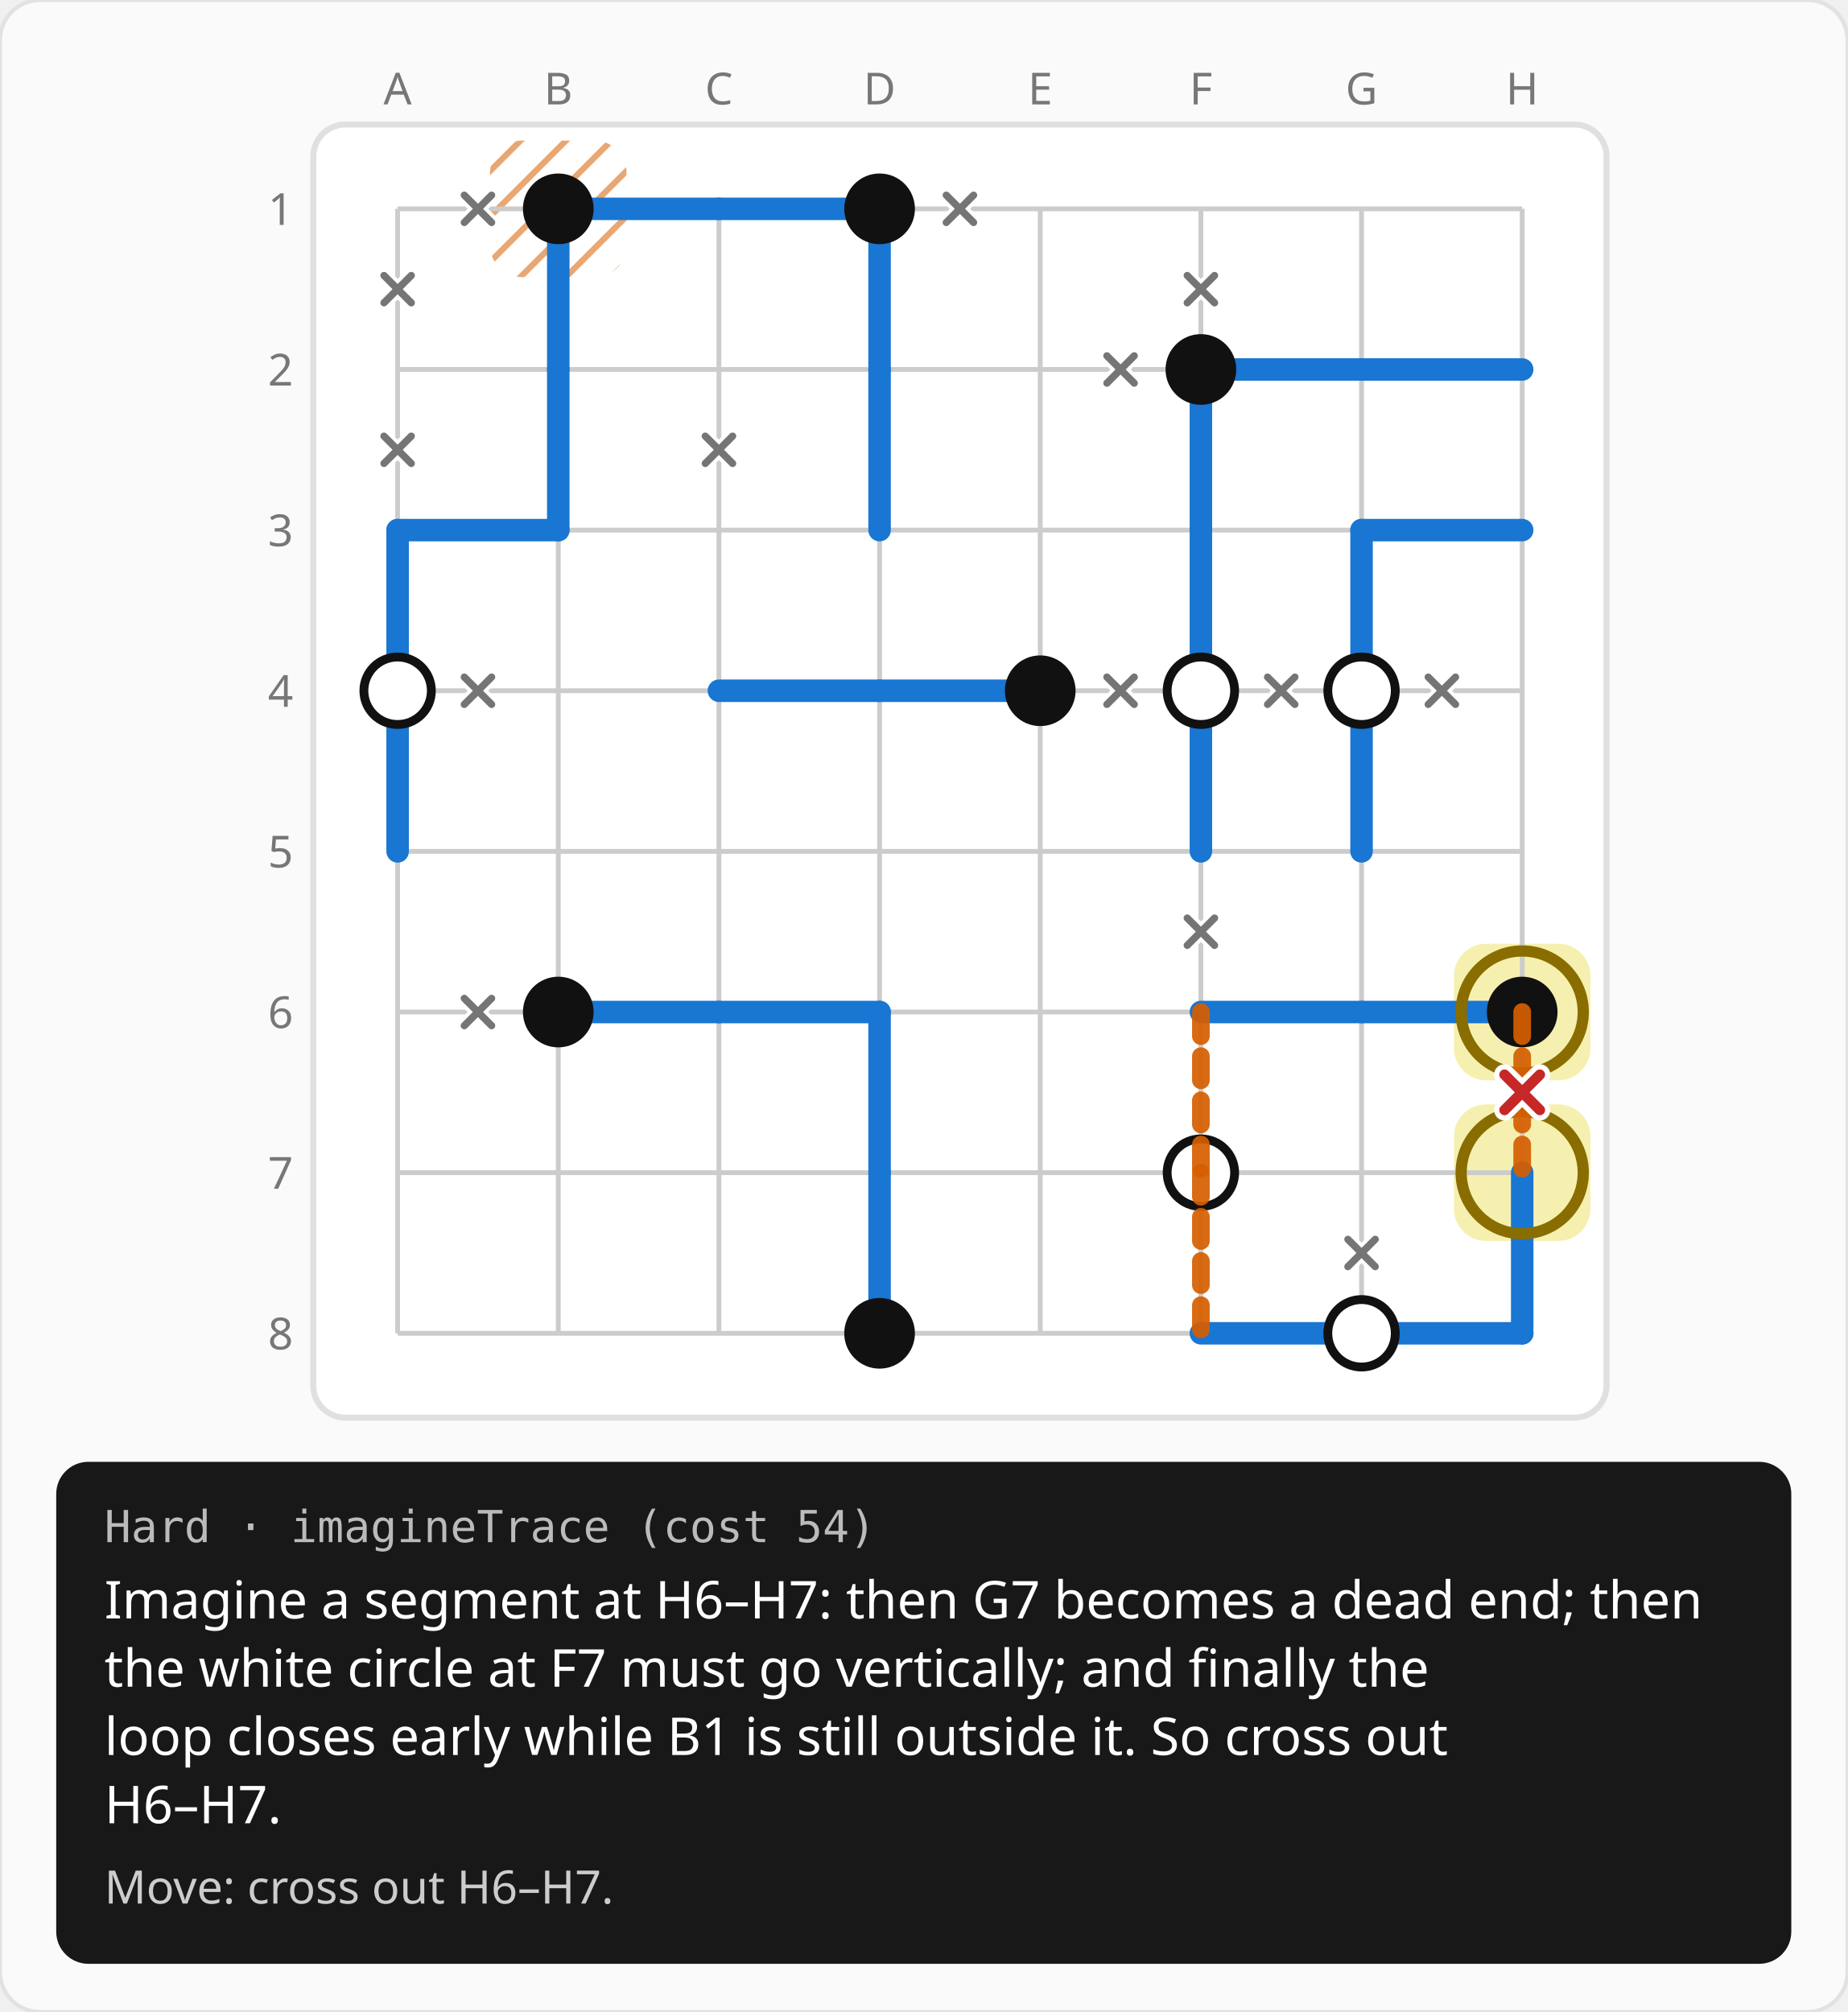
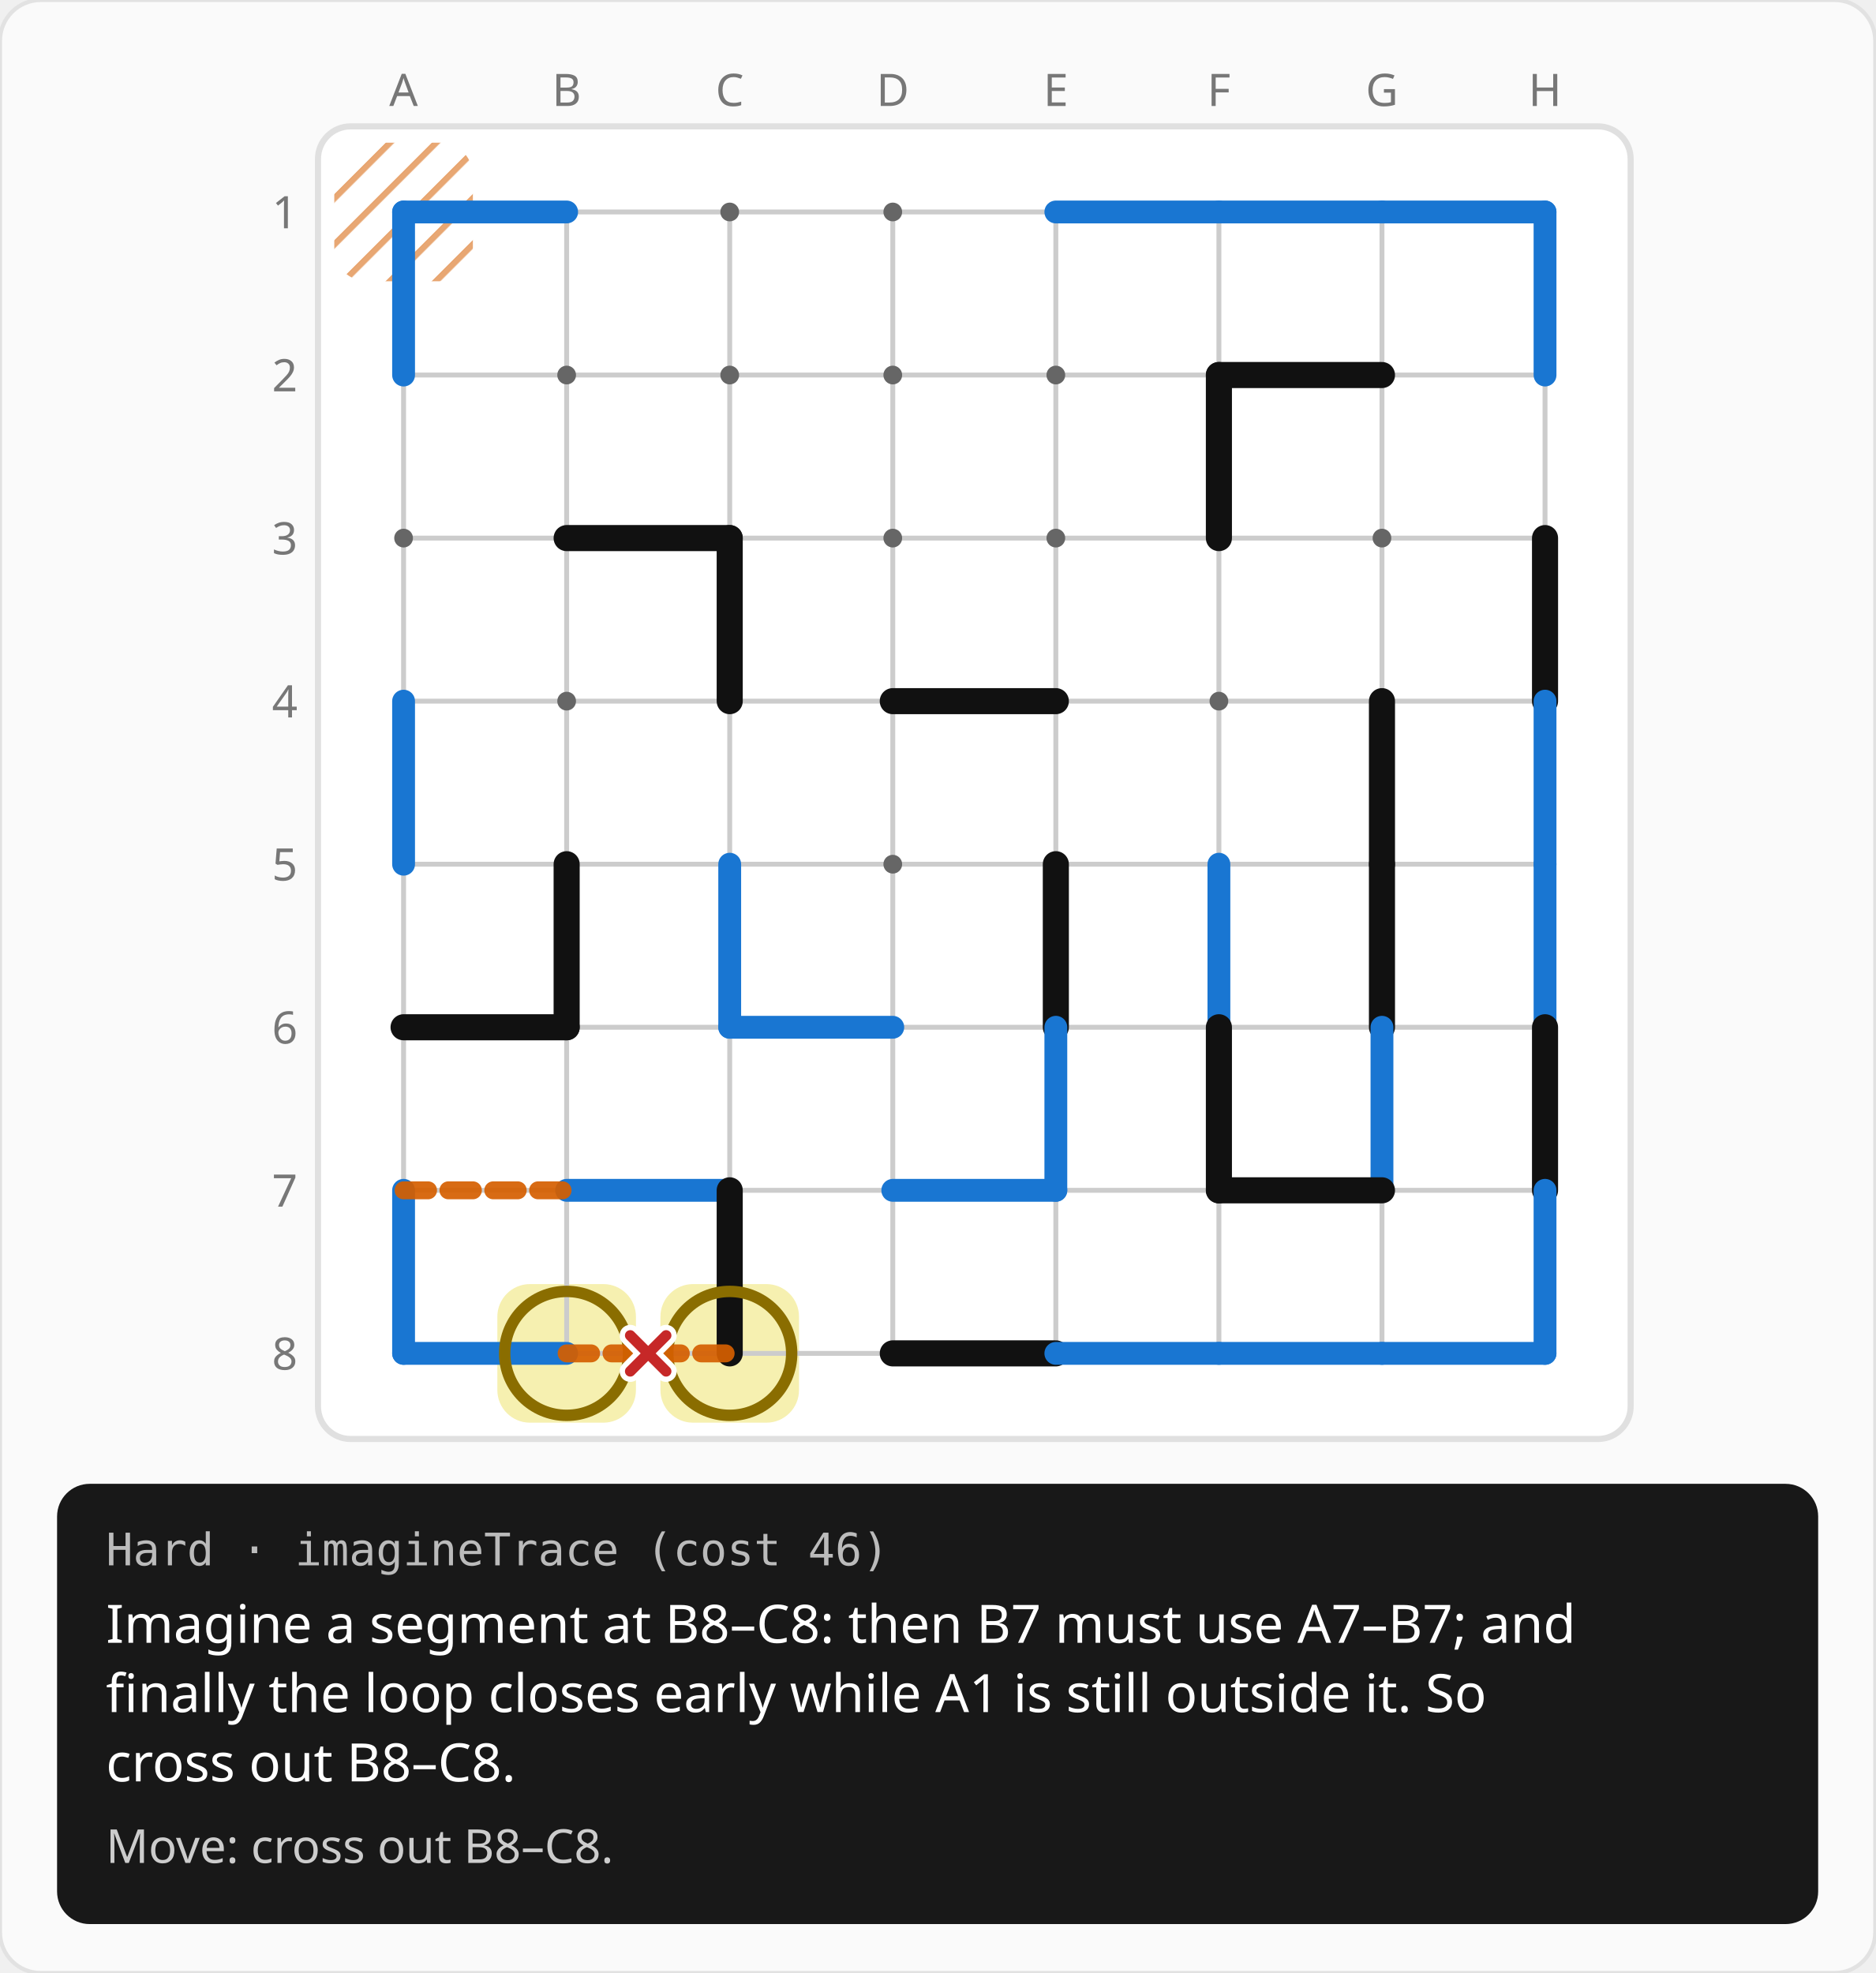
- <svg xmlns="http://www.w3.org/2000/svg" width="460" height="501" viewBox="0 0 460 501">
-   <rect width="460" height="501" rx="10" fill="#fafafa" stroke="#e2e2e2" />
+ <svg xmlns="http://www.w3.org/2000/svg" width="460" height="484" viewBox="0 0 460 484">
+   <rect width="460" height="484" rx="10" fill="#fafafa" stroke="#e2e2e2" />
  <defs>
    <pattern id="hatch" width="8" height="8" patternUnits="userSpaceOnUse" patternTransform="rotate(45)">
      <line x1="0" y1="0" x2="0" y2="8" stroke="#d55e00" stroke-width="3" opacity="0.55" />
    </pattern>
  </defs>
  <g transform="translate(59 12)">
    <text x="40" y="14" fill="#777777" font-size="11" font-family="system-ui, sans-serif" text-anchor="middle">A</text>
    <text x="80" y="14" fill="#777777" font-size="11" font-family="system-ui, sans-serif" text-anchor="middle">B</text>
    <text x="120" y="14" fill="#777777" font-size="11" font-family="system-ui, sans-serif" text-anchor="middle">C</text>
    <text x="160" y="14" fill="#777777" font-size="11" font-family="system-ui, sans-serif" text-anchor="middle">D</text>
    <text x="200" y="14" fill="#777777" font-size="11" font-family="system-ui, sans-serif" text-anchor="middle">E</text>
    <text x="240" y="14" fill="#777777" font-size="11" font-family="system-ui, sans-serif" text-anchor="middle">F</text>
    <text x="280" y="14" fill="#777777" font-size="11" font-family="system-ui, sans-serif" text-anchor="middle">G</text>
    <text x="320" y="14" fill="#777777" font-size="11" font-family="system-ui, sans-serif" text-anchor="middle">H</text>
    <text x="14" y="44" fill="#777777" font-size="11" font-family="system-ui, sans-serif" text-anchor="end">1</text>
    <text x="14" y="84" fill="#777777" font-size="11" font-family="system-ui, sans-serif" text-anchor="end">2</text>
    <text x="14" y="124" fill="#777777" font-size="11" font-family="system-ui, sans-serif" text-anchor="end">3</text>
    <text x="14" y="164" fill="#777777" font-size="11" font-family="system-ui, sans-serif" text-anchor="end">4</text>
    <text x="14" y="204" fill="#777777" font-size="11" font-family="system-ui, sans-serif" text-anchor="end">5</text>
    <text x="14" y="244" fill="#777777" font-size="11" font-family="system-ui, sans-serif" text-anchor="end">6</text>
    <text x="14" y="284" fill="#777777" font-size="11" font-family="system-ui, sans-serif" text-anchor="end">7</text>
    <text x="14" y="324" fill="#777777" font-size="11" font-family="system-ui, sans-serif" text-anchor="end">8</text>
    <g transform="translate(18 18)">
      <rect x="1" y="1" width="322" height="322" rx="8" fill="#ffffff" stroke="#e0e0e0" stroke-width="1.5" />
-       <rect x="45" y="5" width="34" height="34" rx="8" fill="url(#hatch)" />
-       <rect x="285" y="205" width="34" height="34" rx="8" fill="rgba(244,236,156,0.8)" />
-       <rect x="285" y="245" width="34" height="34" rx="8" fill="rgba(244,236,156,0.8)" />
+       <rect x="5" y="5" width="34" height="34" rx="8" fill="url(#hatch)" />
+       <rect x="45" y="285" width="34" height="34" rx="8" fill="rgba(244,236,156,0.8)" />
+       <rect x="85" y="285" width="34" height="34" rx="8" fill="rgba(244,236,156,0.8)" />
      <line x1="22" y1="22" x2="302" y2="22" stroke="#cccccc" stroke-width="1.2" />
      <line x1="22" y1="62" x2="302" y2="62" stroke="#cccccc" stroke-width="1.2" />
      <line x1="22" y1="102" x2="302" y2="102" stroke="#cccccc" stroke-width="1.2" />
      <line x1="22" y1="142" x2="302" y2="142" stroke="#cccccc" stroke-width="1.2" />
      <line x1="22" y1="182" x2="302" y2="182" stroke="#cccccc" stroke-width="1.2" />
      <line x1="22" y1="222" x2="302" y2="222" stroke="#cccccc" stroke-width="1.2" />
      <line x1="22" y1="262" x2="302" y2="262" stroke="#cccccc" stroke-width="1.2" />
      <line x1="22" y1="302" x2="302" y2="302" stroke="#cccccc" stroke-width="1.2" />
      <line x1="22" y1="22" x2="22" y2="302" stroke="#cccccc" stroke-width="1.2" />
      <line x1="62" y1="22" x2="62" y2="302" stroke="#cccccc" stroke-width="1.2" />
      <line x1="102" y1="22" x2="102" y2="302" stroke="#cccccc" stroke-width="1.2" />
      <line x1="142" y1="22" x2="142" y2="302" stroke="#cccccc" stroke-width="1.2" />
      <line x1="182" y1="22" x2="182" y2="302" stroke="#cccccc" stroke-width="1.2" />
      <line x1="222" y1="22" x2="222" y2="302" stroke="#cccccc" stroke-width="1.2" />
      <line x1="262" y1="22" x2="262" y2="302" stroke="#cccccc" stroke-width="1.2" />
      <line x1="302" y1="22" x2="302" y2="302" stroke="#cccccc" stroke-width="1.2" />
-       <line x1="62" y1="22" x2="102" y2="22" stroke="#1976d2" stroke-width="5.6" stroke-linecap="round" />
-       <line x1="62" y1="22" x2="62" y2="62" stroke="#1976d2" stroke-width="5.6" stroke-linecap="round" />
-       <line x1="102" y1="22" x2="142" y2="22" stroke="#1976d2" stroke-width="5.6" stroke-linecap="round" />
-       <line x1="142" y1="22" x2="142" y2="62" stroke="#1976d2" stroke-width="5.6" stroke-linecap="round" />
-       <line x1="62" y1="62" x2="62" y2="102" stroke="#1976d2" stroke-width="5.6" stroke-linecap="round" />
-       <line x1="142" y1="62" x2="142" y2="102" stroke="#1976d2" stroke-width="5.6" stroke-linecap="round" />
-       <line x1="222" y1="62" x2="262" y2="62" stroke="#1976d2" stroke-width="5.6" stroke-linecap="round" />
-       <line x1="222" y1="62" x2="222" y2="102" stroke="#1976d2" stroke-width="5.6" stroke-linecap="round" />
-       <line x1="262" y1="62" x2="302" y2="62" stroke="#1976d2" stroke-width="5.6" stroke-linecap="round" />
-       <line x1="22" y1="102" x2="62" y2="102" stroke="#1976d2" stroke-width="5.6" stroke-linecap="round" />
-       <line x1="22" y1="102" x2="22" y2="142" stroke="#1976d2" stroke-width="5.6" stroke-linecap="round" />
-       <line x1="222" y1="102" x2="222" y2="142" stroke="#1976d2" stroke-width="5.6" stroke-linecap="round" />
-       <line x1="262" y1="102" x2="302" y2="102" stroke="#1976d2" stroke-width="5.6" stroke-linecap="round" />
-       <line x1="262" y1="102" x2="262" y2="142" stroke="#1976d2" stroke-width="5.6" stroke-linecap="round" />
+       <circle cx="22" cy="22" r="2.3" fill="#666666" />
+       <circle cx="62" cy="22" r="2.3" fill="#666666" />
+       <circle cx="102" cy="22" r="2.3" fill="#666666" />
+       <circle cx="142" cy="22" r="2.3" fill="#666666" />
+       <circle cx="182" cy="22" r="2.3" fill="#666666" />
+       <circle cx="222" cy="22" r="2.3" fill="#666666" />
+       <circle cx="262" cy="22" r="2.3" fill="#666666" />
+       <circle cx="302" cy="22" r="2.3" fill="#666666" />
+       <circle cx="22" cy="62" r="2.3" fill="#666666" />
+       <circle cx="62" cy="62" r="2.3" fill="#666666" />
+       <circle cx="102" cy="62" r="2.3" fill="#666666" />
+       <circle cx="142" cy="62" r="2.3" fill="#666666" />
+       <circle cx="182" cy="62" r="2.3" fill="#666666" />
+       <circle cx="222" cy="62" r="2.3" fill="#666666" />
+       <circle cx="262" cy="62" r="2.3" fill="#666666" />
+       <circle cx="302" cy="62" r="2.3" fill="#666666" />
+       <circle cx="22" cy="102" r="2.3" fill="#666666" />
+       <circle cx="62" cy="102" r="2.3" fill="#666666" />
+       <circle cx="102" cy="102" r="2.3" fill="#666666" />
+       <circle cx="142" cy="102" r="2.3" fill="#666666" />
+       <circle cx="182" cy="102" r="2.3" fill="#666666" />
+       <circle cx="222" cy="102" r="2.3" fill="#666666" />
+       <circle cx="262" cy="102" r="2.3" fill="#666666" />
+       <circle cx="302" cy="102" r="2.3" fill="#666666" />
+       <circle cx="22" cy="142" r="2.3" fill="#666666" />
+       <circle cx="62" cy="142" r="2.3" fill="#666666" />
+       <circle cx="102" cy="142" r="2.3" fill="#666666" />
+       <circle cx="142" cy="142" r="2.3" fill="#666666" />
+       <circle cx="182" cy="142" r="2.3" fill="#666666" />
+       <circle cx="222" cy="142" r="2.3" fill="#666666" />
+       <circle cx="262" cy="142" r="2.3" fill="#666666" />
+       <circle cx="302" cy="142" r="2.3" fill="#666666" />
+       <circle cx="22" cy="182" r="2.3" fill="#666666" />
+       <circle cx="62" cy="182" r="2.3" fill="#666666" />
+       <circle cx="102" cy="182" r="2.3" fill="#666666" />
+       <circle cx="142" cy="182" r="2.3" fill="#666666" />
+       <circle cx="182" cy="182" r="2.3" fill="#666666" />
+       <circle cx="222" cy="182" r="2.3" fill="#666666" />
+       <circle cx="262" cy="182" r="2.3" fill="#666666" />
+       <circle cx="302" cy="182" r="2.3" fill="#666666" />
+       <circle cx="22" cy="222" r="2.3" fill="#666666" />
+       <circle cx="62" cy="222" r="2.3" fill="#666666" />
+       <circle cx="102" cy="222" r="2.3" fill="#666666" />
+       <circle cx="142" cy="222" r="2.3" fill="#666666" />
+       <circle cx="182" cy="222" r="2.3" fill="#666666" />
+       <circle cx="222" cy="222" r="2.3" fill="#666666" />
+       <circle cx="262" cy="222" r="2.3" fill="#666666" />
+       <circle cx="302" cy="222" r="2.3" fill="#666666" />
+       <circle cx="22" cy="262" r="2.3" fill="#666666" />
+       <circle cx="62" cy="262" r="2.3" fill="#666666" />
+       <circle cx="102" cy="262" r="2.3" fill="#666666" />
+       <circle cx="142" cy="262" r="2.3" fill="#666666" />
+       <circle cx="182" cy="262" r="2.3" fill="#666666" />
+       <circle cx="222" cy="262" r="2.3" fill="#666666" />
+       <circle cx="262" cy="262" r="2.3" fill="#666666" />
+       <circle cx="302" cy="262" r="2.3" fill="#666666" />
+       <circle cx="22" cy="302" r="2.3" fill="#666666" />
+       <circle cx="62" cy="302" r="2.3" fill="#666666" />
+       <circle cx="102" cy="302" r="2.3" fill="#666666" />
+       <circle cx="142" cy="302" r="2.3" fill="#666666" />
+       <circle cx="182" cy="302" r="2.3" fill="#666666" />
+       <circle cx="222" cy="302" r="2.3" fill="#666666" />
+       <circle cx="262" cy="302" r="2.3" fill="#666666" />
+       <circle cx="302" cy="302" r="2.3" fill="#666666" />
+       <line x1="22" y1="22" x2="62" y2="22" stroke="#1976d2" stroke-width="5.6" stroke-linecap="round" />
+       <line x1="22" y1="22" x2="22" y2="62" stroke="#1976d2" stroke-width="5.6" stroke-linecap="round" />
+       <line x1="182" y1="22" x2="222" y2="22" stroke="#1976d2" stroke-width="5.6" stroke-linecap="round" />
+       <line x1="222" y1="22" x2="262" y2="22" stroke="#1976d2" stroke-width="5.6" stroke-linecap="round" />
+       <line x1="262" y1="22" x2="302" y2="22" stroke="#1976d2" stroke-width="5.6" stroke-linecap="round" />
+       <line x1="302" y1="22" x2="302" y2="62" stroke="#1976d2" stroke-width="5.6" stroke-linecap="round" />
+       <line x1="222" y1="62" x2="262" y2="62" stroke="#111111" stroke-width="6.4" stroke-linecap="round" />
+       <line x1="222" y1="62" x2="222" y2="102" stroke="#111111" stroke-width="6.4" stroke-linecap="round" />
+       <line x1="62" y1="102" x2="102" y2="102" stroke="#111111" stroke-width="6.4" stroke-linecap="round" />
+       <line x1="102" y1="102" x2="102" y2="142" stroke="#111111" stroke-width="6.4" stroke-linecap="round" />
+       <line x1="302" y1="102" x2="302" y2="142" stroke="#111111" stroke-width="6.4" stroke-linecap="round" />
      <line x1="22" y1="142" x2="22" y2="182" stroke="#1976d2" stroke-width="5.6" stroke-linecap="round" />
-       <line x1="102" y1="142" x2="142" y2="142" stroke="#1976d2" stroke-width="5.6" stroke-linecap="round" />
-       <line x1="142" y1="142" x2="182" y2="142" stroke="#1976d2" stroke-width="5.6" stroke-linecap="round" />
-       <line x1="222" y1="142" x2="222" y2="182" stroke="#1976d2" stroke-width="5.6" stroke-linecap="round" />
-       <line x1="262" y1="142" x2="262" y2="182" stroke="#1976d2" stroke-width="5.6" stroke-linecap="round" />
-       <line x1="62" y1="222" x2="102" y2="222" stroke="#1976d2" stroke-width="5.6" stroke-linecap="round" />
+       <line x1="142" y1="142" x2="182" y2="142" stroke="#111111" stroke-width="6.4" stroke-linecap="round" />
+       <line x1="262" y1="142" x2="262" y2="182" stroke="#111111" stroke-width="6.4" stroke-linecap="round" />
+       <line x1="302" y1="142" x2="302" y2="182" stroke="#1976d2" stroke-width="5.6" stroke-linecap="round" />
+       <line x1="62" y1="182" x2="62" y2="222" stroke="#111111" stroke-width="6.4" stroke-linecap="round" />
+       <line x1="102" y1="182" x2="102" y2="222" stroke="#1976d2" stroke-width="5.6" stroke-linecap="round" />
+       <line x1="182" y1="182" x2="182" y2="222" stroke="#111111" stroke-width="6.4" stroke-linecap="round" />
+       <line x1="222" y1="182" x2="222" y2="222" stroke="#1976d2" stroke-width="5.6" stroke-linecap="round" />
+       <line x1="262" y1="182" x2="262" y2="222" stroke="#111111" stroke-width="6.4" stroke-linecap="round" />
+       <line x1="302" y1="182" x2="302" y2="222" stroke="#1976d2" stroke-width="5.6" stroke-linecap="round" />
+       <line x1="22" y1="222" x2="62" y2="222" stroke="#111111" stroke-width="6.4" stroke-linecap="round" />
      <line x1="102" y1="222" x2="142" y2="222" stroke="#1976d2" stroke-width="5.6" stroke-linecap="round" />
-       <line x1="142" y1="222" x2="142" y2="262" stroke="#1976d2" stroke-width="5.6" stroke-linecap="round" />
-       <line x1="222" y1="222" x2="262" y2="222" stroke="#1976d2" stroke-width="5.6" stroke-linecap="round" />
-       <line x1="262" y1="222" x2="302" y2="222" stroke="#1976d2" stroke-width="5.6" stroke-linecap="round" />
-       <line x1="142" y1="262" x2="142" y2="302" stroke="#1976d2" stroke-width="5.6" stroke-linecap="round" />
+       <line x1="182" y1="222" x2="182" y2="262" stroke="#1976d2" stroke-width="5.6" stroke-linecap="round" />
+       <line x1="222" y1="222" x2="222" y2="262" stroke="#111111" stroke-width="6.4" stroke-linecap="round" />
+       <line x1="262" y1="222" x2="262" y2="262" stroke="#1976d2" stroke-width="5.6" stroke-linecap="round" />
+       <line x1="302" y1="222" x2="302" y2="262" stroke="#111111" stroke-width="6.4" stroke-linecap="round" />
+       <line x1="22" y1="262" x2="22" y2="302" stroke="#1976d2" stroke-width="5.6" stroke-linecap="round" />
+       <line x1="62" y1="262" x2="102" y2="262" stroke="#1976d2" stroke-width="5.6" stroke-linecap="round" />
+       <line x1="102" y1="262" x2="102" y2="302" stroke="#111111" stroke-width="6.4" stroke-linecap="round" />
+       <line x1="142" y1="262" x2="182" y2="262" stroke="#1976d2" stroke-width="5.6" stroke-linecap="round" />
+       <line x1="222" y1="262" x2="262" y2="262" stroke="#111111" stroke-width="6.4" stroke-linecap="round" />
      <line x1="302" y1="262" x2="302" y2="302" stroke="#1976d2" stroke-width="5.6" stroke-linecap="round" />
+       <line x1="22" y1="302" x2="62" y2="302" stroke="#1976d2" stroke-width="5.6" stroke-linecap="round" />
+       <line x1="142" y1="302" x2="182" y2="302" stroke="#111111" stroke-width="6.4" stroke-linecap="round" />
+       <line x1="182" y1="302" x2="222" y2="302" stroke="#1976d2" stroke-width="5.6" stroke-linecap="round" />
      <line x1="222" y1="302" x2="262" y2="302" stroke="#1976d2" stroke-width="5.6" stroke-linecap="round" />
      <line x1="262" y1="302" x2="302" y2="302" stroke="#1976d2" stroke-width="5.6" stroke-linecap="round" />
-       <circle cx="62" cy="22" r="8.8" fill="#111111" />
-       <circle cx="142" cy="22" r="8.8" fill="#111111" />
-       <circle cx="222" cy="62" r="8.8" fill="#111111" />
-       <circle cx="22" cy="142" r="8.4" fill="#ffffff" />
-       <circle cx="22" cy="142" r="8.4" fill="none" stroke="#111111" stroke-width="2.2" />
-       <circle cx="182" cy="142" r="8.8" fill="#111111" />
-       <circle cx="222" cy="142" r="8.4" fill="#ffffff" />
-       <circle cx="222" cy="142" r="8.4" fill="none" stroke="#111111" stroke-width="2.2" />
-       <circle cx="262" cy="142" r="8.4" fill="#ffffff" />
-       <circle cx="262" cy="142" r="8.4" fill="none" stroke="#111111" stroke-width="2.2" />
-       <circle cx="62" cy="222" r="8.8" fill="#111111" />
-       <circle cx="302" cy="222" r="8.8" fill="#111111" />
-       <circle cx="222" cy="262" r="8.4" fill="#ffffff" />
-       <circle cx="222" cy="262" r="8.4" fill="none" stroke="#111111" stroke-width="2.2" />
-       <circle cx="142" cy="302" r="8.8" fill="#111111" />
-       <circle cx="262" cy="302" r="8.4" fill="#ffffff" />
-       <circle cx="262" cy="302" r="8.4" fill="none" stroke="#111111" stroke-width="2.2" />
-       <path d="M38.6 18.6L45.4 25.4M38.6 25.4L45.4 18.6" stroke="#ffffff" stroke-width="3.6" stroke-linecap="round" />
-       <path d="M38.6 18.6L45.4 25.4M38.6 25.4L45.4 18.6" stroke="#757575" stroke-width="1.8" stroke-linecap="round" />
-       <path d="M18.6 38.6L25.4 45.4M18.6 45.4L25.4 38.6" stroke="#ffffff" stroke-width="3.6" stroke-linecap="round" />
-       <path d="M18.6 38.6L25.4 45.4M18.6 45.4L25.4 38.6" stroke="#757575" stroke-width="1.8" stroke-linecap="round" />
-       <path d="M158.6 18.6L165.4 25.4M158.6 25.4L165.4 18.6" stroke="#ffffff" stroke-width="3.6" stroke-linecap="round" />
-       <path d="M158.6 18.6L165.4 25.4M158.6 25.4L165.4 18.6" stroke="#757575" stroke-width="1.8" stroke-linecap="round" />
-       <path d="M218.6 38.6L225.4 45.4M218.6 45.4L225.4 38.6" stroke="#ffffff" stroke-width="3.6" stroke-linecap="round" />
-       <path d="M218.6 38.6L225.4 45.4M218.6 45.4L225.4 38.6" stroke="#757575" stroke-width="1.8" stroke-linecap="round" />
-       <path d="M18.6 78.6L25.4 85.4M18.6 85.4L25.4 78.6" stroke="#ffffff" stroke-width="3.6" stroke-linecap="round" />
-       <path d="M18.6 78.6L25.4 85.4M18.6 85.4L25.4 78.6" stroke="#757575" stroke-width="1.8" stroke-linecap="round" />
-       <path d="M98.6 78.6L105.4 85.4M98.6 85.4L105.4 78.6" stroke="#ffffff" stroke-width="3.6" stroke-linecap="round" />
-       <path d="M98.6 78.6L105.4 85.4M98.6 85.4L105.4 78.6" stroke="#757575" stroke-width="1.8" stroke-linecap="round" />
-       <path d="M198.6 58.6L205.4 65.4M198.6 65.4L205.4 58.6" stroke="#ffffff" stroke-width="3.6" stroke-linecap="round" />
-       <path d="M198.6 58.6L205.4 65.4M198.6 65.4L205.4 58.6" stroke="#757575" stroke-width="1.8" stroke-linecap="round" />
-       <path d="M38.6 138.6L45.4 145.4M38.6 145.4L45.4 138.6" stroke="#ffffff" stroke-width="3.6" stroke-linecap="round" />
-       <path d="M38.6 138.6L45.4 145.4M38.6 145.4L45.4 138.6" stroke="#757575" stroke-width="1.8" stroke-linecap="round" />
-       <path d="M198.6 138.6L205.4 145.4M198.6 145.4L205.4 138.6" stroke="#ffffff" stroke-width="3.6" stroke-linecap="round" />
-       <path d="M198.6 138.6L205.4 145.4M198.6 145.4L205.4 138.6" stroke="#757575" stroke-width="1.8" stroke-linecap="round" />
-       <path d="M238.6 138.6L245.4 145.4M238.6 145.4L245.4 138.6" stroke="#ffffff" stroke-width="3.6" stroke-linecap="round" />
-       <path d="M238.6 138.6L245.4 145.4M238.6 145.4L245.4 138.6" stroke="#757575" stroke-width="1.8" stroke-linecap="round" />
-       <path d="M278.6 138.6L285.4 145.4M278.6 145.4L285.4 138.6" stroke="#ffffff" stroke-width="3.6" stroke-linecap="round" />
-       <path d="M278.6 138.6L285.4 145.4M278.6 145.4L285.4 138.6" stroke="#757575" stroke-width="1.8" stroke-linecap="round" />
-       <path d="M218.6 198.6L225.4 205.4M218.6 205.4L225.4 198.6" stroke="#ffffff" stroke-width="3.6" stroke-linecap="round" />
-       <path d="M218.6 198.6L225.4 205.4M218.6 205.4L225.4 198.6" stroke="#757575" stroke-width="1.8" stroke-linecap="round" />
-       <path d="M38.6 218.6L45.4 225.4M38.6 225.4L45.4 218.6" stroke="#ffffff" stroke-width="3.6" stroke-linecap="round" />
-       <path d="M38.6 218.6L45.4 225.4M38.6 225.4L45.4 218.6" stroke="#757575" stroke-width="1.8" stroke-linecap="round" />
-       <path d="M258.6 278.6L265.4 285.4M258.6 285.4L265.4 278.6" stroke="#ffffff" stroke-width="3.6" stroke-linecap="round" />
-       <path d="M258.6 278.6L265.4 285.4M258.6 285.4L265.4 278.6" stroke="#757575" stroke-width="1.8" stroke-linecap="round" />
-       <circle cx="302" cy="222" r="15.2" fill="none" stroke="#8a6d00" stroke-width="2.8" />
-       <circle cx="302" cy="262" r="15.2" fill="none" stroke="#8a6d00" stroke-width="2.8" />
-       <line x1="302" y1="222" x2="302" y2="262" stroke="#d55e00" stroke-width="4.4" stroke-linecap="round" stroke-dasharray="6 5" opacity="0.92" />
-       <line x1="222" y1="222" x2="222" y2="262" stroke="#d55e00" stroke-width="4.4" stroke-linecap="round" stroke-dasharray="6 5" opacity="0.92" />
-       <line x1="222" y1="262" x2="222" y2="302" stroke="#d55e00" stroke-width="4.4" stroke-linecap="round" stroke-dasharray="6 5" opacity="0.92" />
-       <path d="M297.6 237.6L306.4 246.4M297.6 246.4L306.4 237.6" stroke="#ffffff" stroke-width="5.2" stroke-linecap="round" />
-       <path d="M297.6 237.6L306.4 246.4M297.6 246.4L306.4 237.6" stroke="#c62828" stroke-width="2.6" stroke-linecap="round" />
+       <circle cx="62" cy="302" r="15.2" fill="none" stroke="#8a6d00" stroke-width="2.8" />
+       <circle cx="102" cy="302" r="15.2" fill="none" stroke="#8a6d00" stroke-width="2.8" />
+       <line x1="62" y1="302" x2="102" y2="302" stroke="#d55e00" stroke-width="4.4" stroke-linecap="round" stroke-dasharray="6 5" opacity="0.92" />
+       <line x1="22" y1="262" x2="62" y2="262" stroke="#d55e00" stroke-width="4.4" stroke-linecap="round" stroke-dasharray="6 5" opacity="0.92" />
+       <path d="M77.6 297.6L86.4 306.4M77.6 306.4L86.4 297.6" stroke="#ffffff" stroke-width="5.2" stroke-linecap="round" />
+       <path d="M77.6 297.6L86.4 306.4M77.6 306.4L86.4 297.6" stroke="#c62828" stroke-width="2.6" stroke-linecap="round" />
    </g>
  </g>
-   <rect x="14" y="364" width="432" height="125" rx="8" fill="#181818" />
-   <text x="26" y="384" fill="#bbbbbb" font-size="11" font-family="ui-monospace, Menlo, monospace">Hard · imagineTrace (cost 54)</text>
-   <text x="26" y="403" fill="#ffffff" font-size="13" font-family="system-ui, sans-serif">Imagine a segment at H6–H7: then G7 becomes a dead end; then</text>
-   <text x="26" y="420" fill="#ffffff" font-size="13" font-family="system-ui, sans-serif">the white circle at F7 must go vertically; and finally the</text>
-   <text x="26" y="437" fill="#ffffff" font-size="13" font-family="system-ui, sans-serif">loop closes early while B1 is still outside it. So cross out</text>
-   <text x="26" y="454" fill="#ffffff" font-size="13" font-family="system-ui, sans-serif">H6–H7.</text>
-   <text x="26" y="474" fill="#cccccc" font-size="11.5" font-family="system-ui, sans-serif">Move: cross out H6–H7.</text>
+   <rect x="14" y="364" width="432" height="108" rx="8" fill="#181818" />
+   <text x="26" y="384" fill="#bbbbbb" font-size="11" font-family="ui-monospace, Menlo, monospace">Hard · imagineTrace (cost 46)</text>
+   <text x="26" y="403" fill="#ffffff" font-size="13" font-family="system-ui, sans-serif">Imagine a segment at B8–C8: then B7 must use A7–B7; and</text>
+   <text x="26" y="420" fill="#ffffff" font-size="13" font-family="system-ui, sans-serif">finally the loop closes early while A1 is still outside it. So</text>
+   <text x="26" y="437" fill="#ffffff" font-size="13" font-family="system-ui, sans-serif">cross out B8–C8.</text>
+   <text x="26" y="457" fill="#cccccc" font-size="11.5" font-family="system-ui, sans-serif">Move: cross out B8–C8.</text>
</svg>
